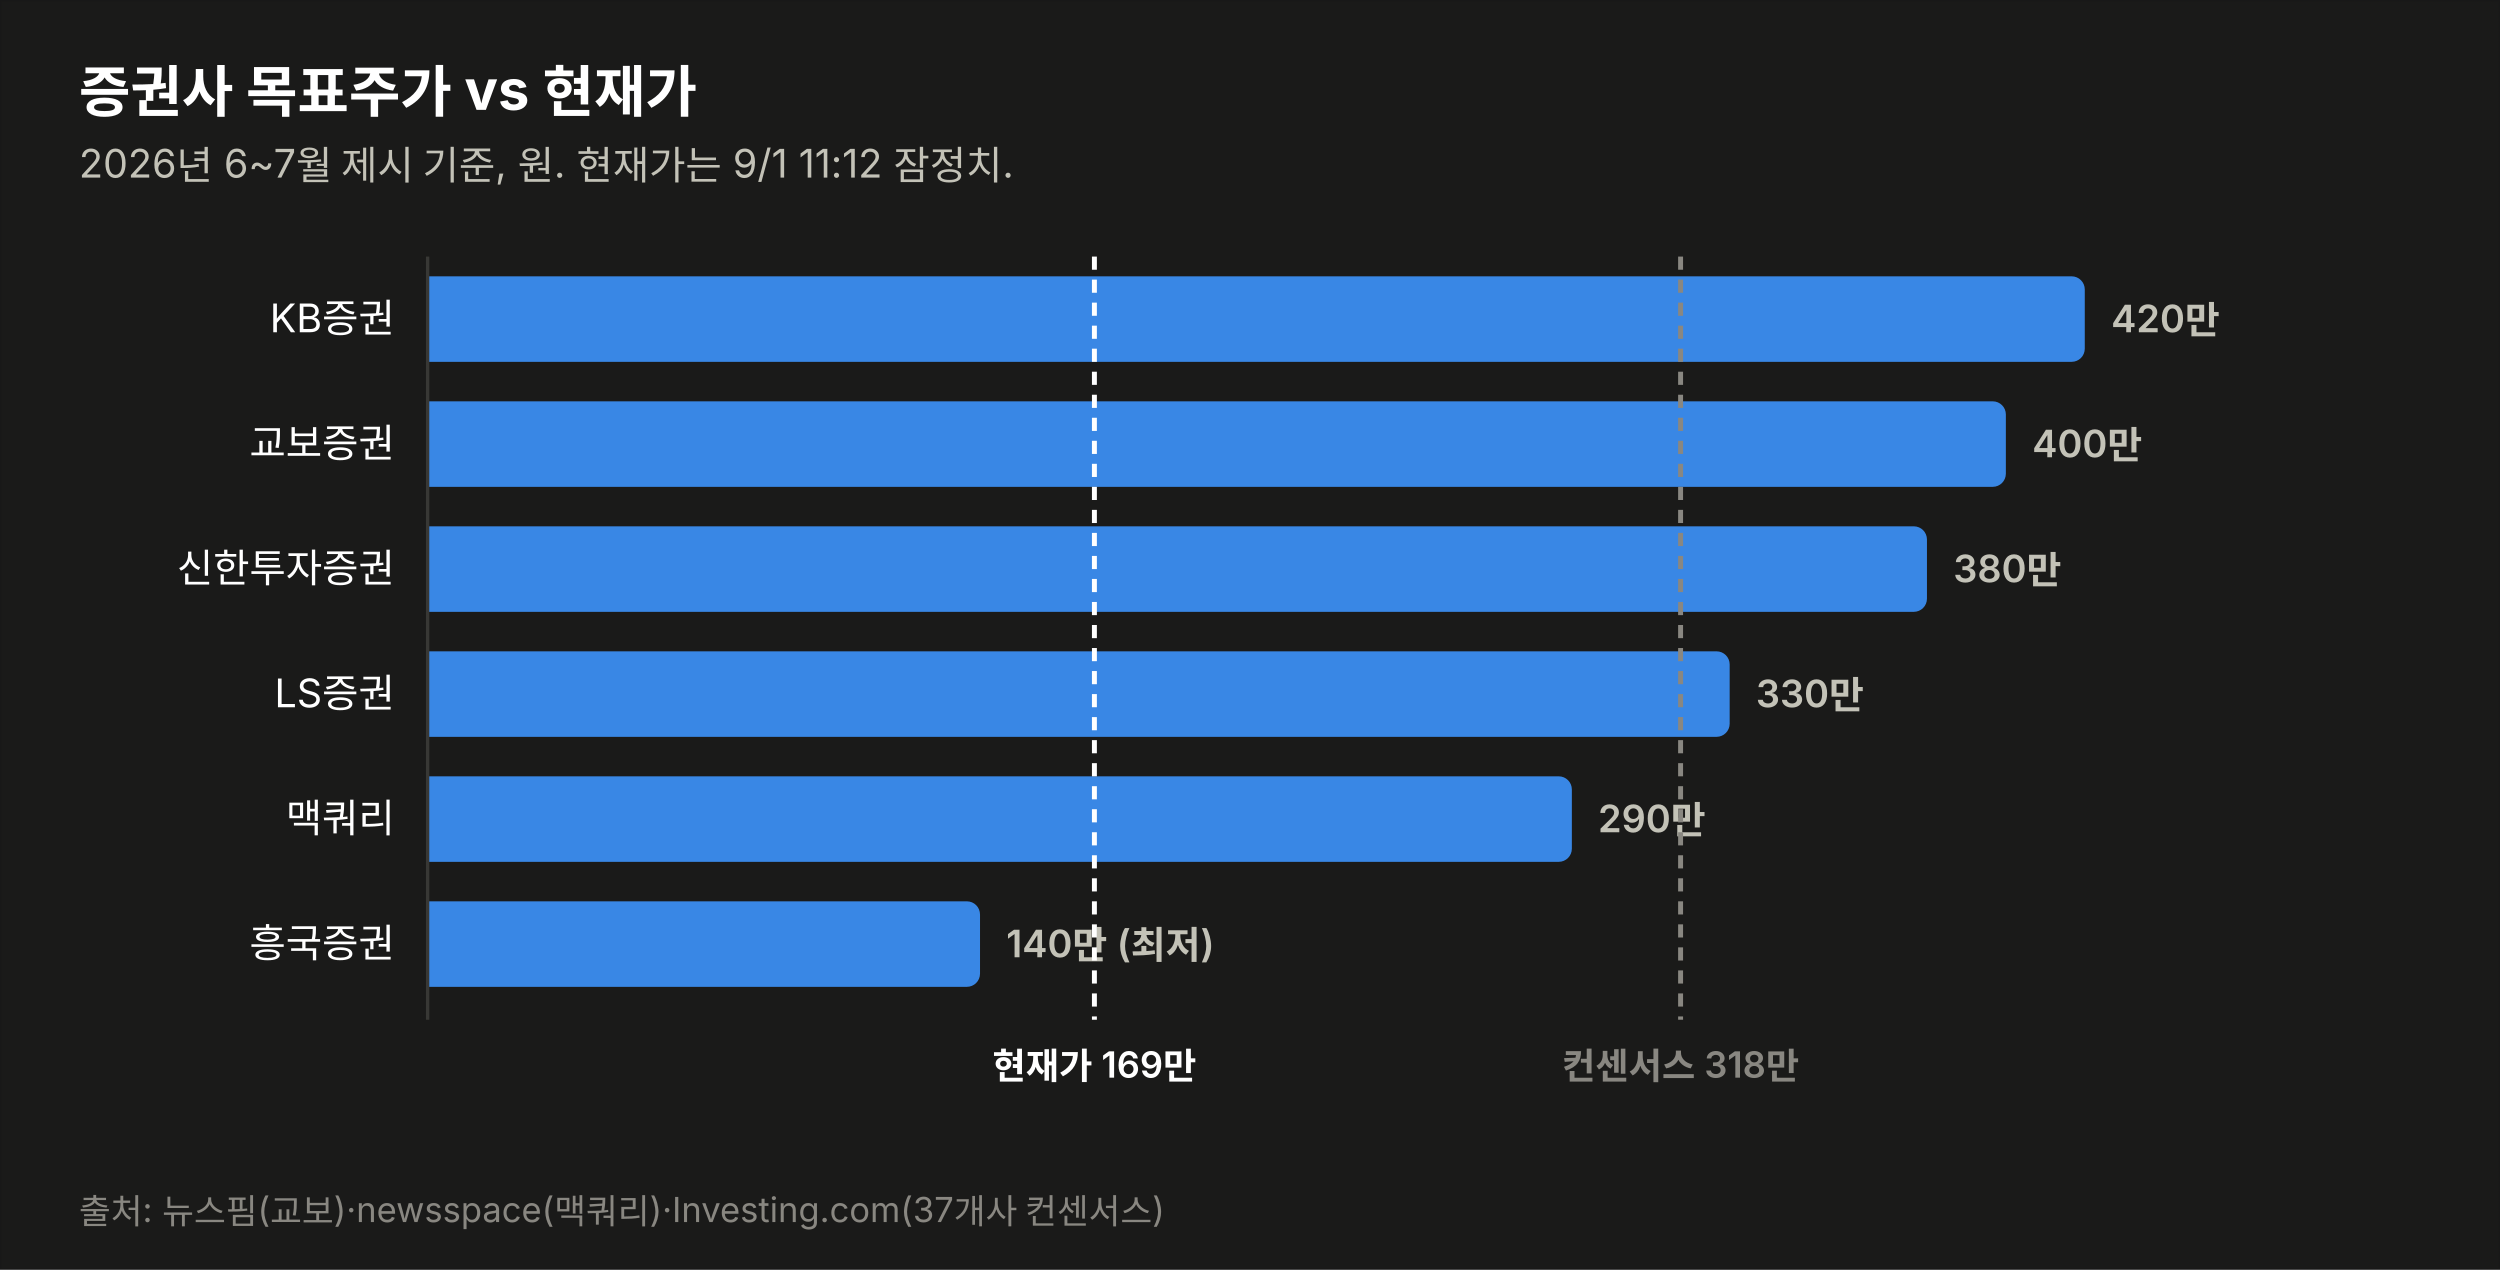
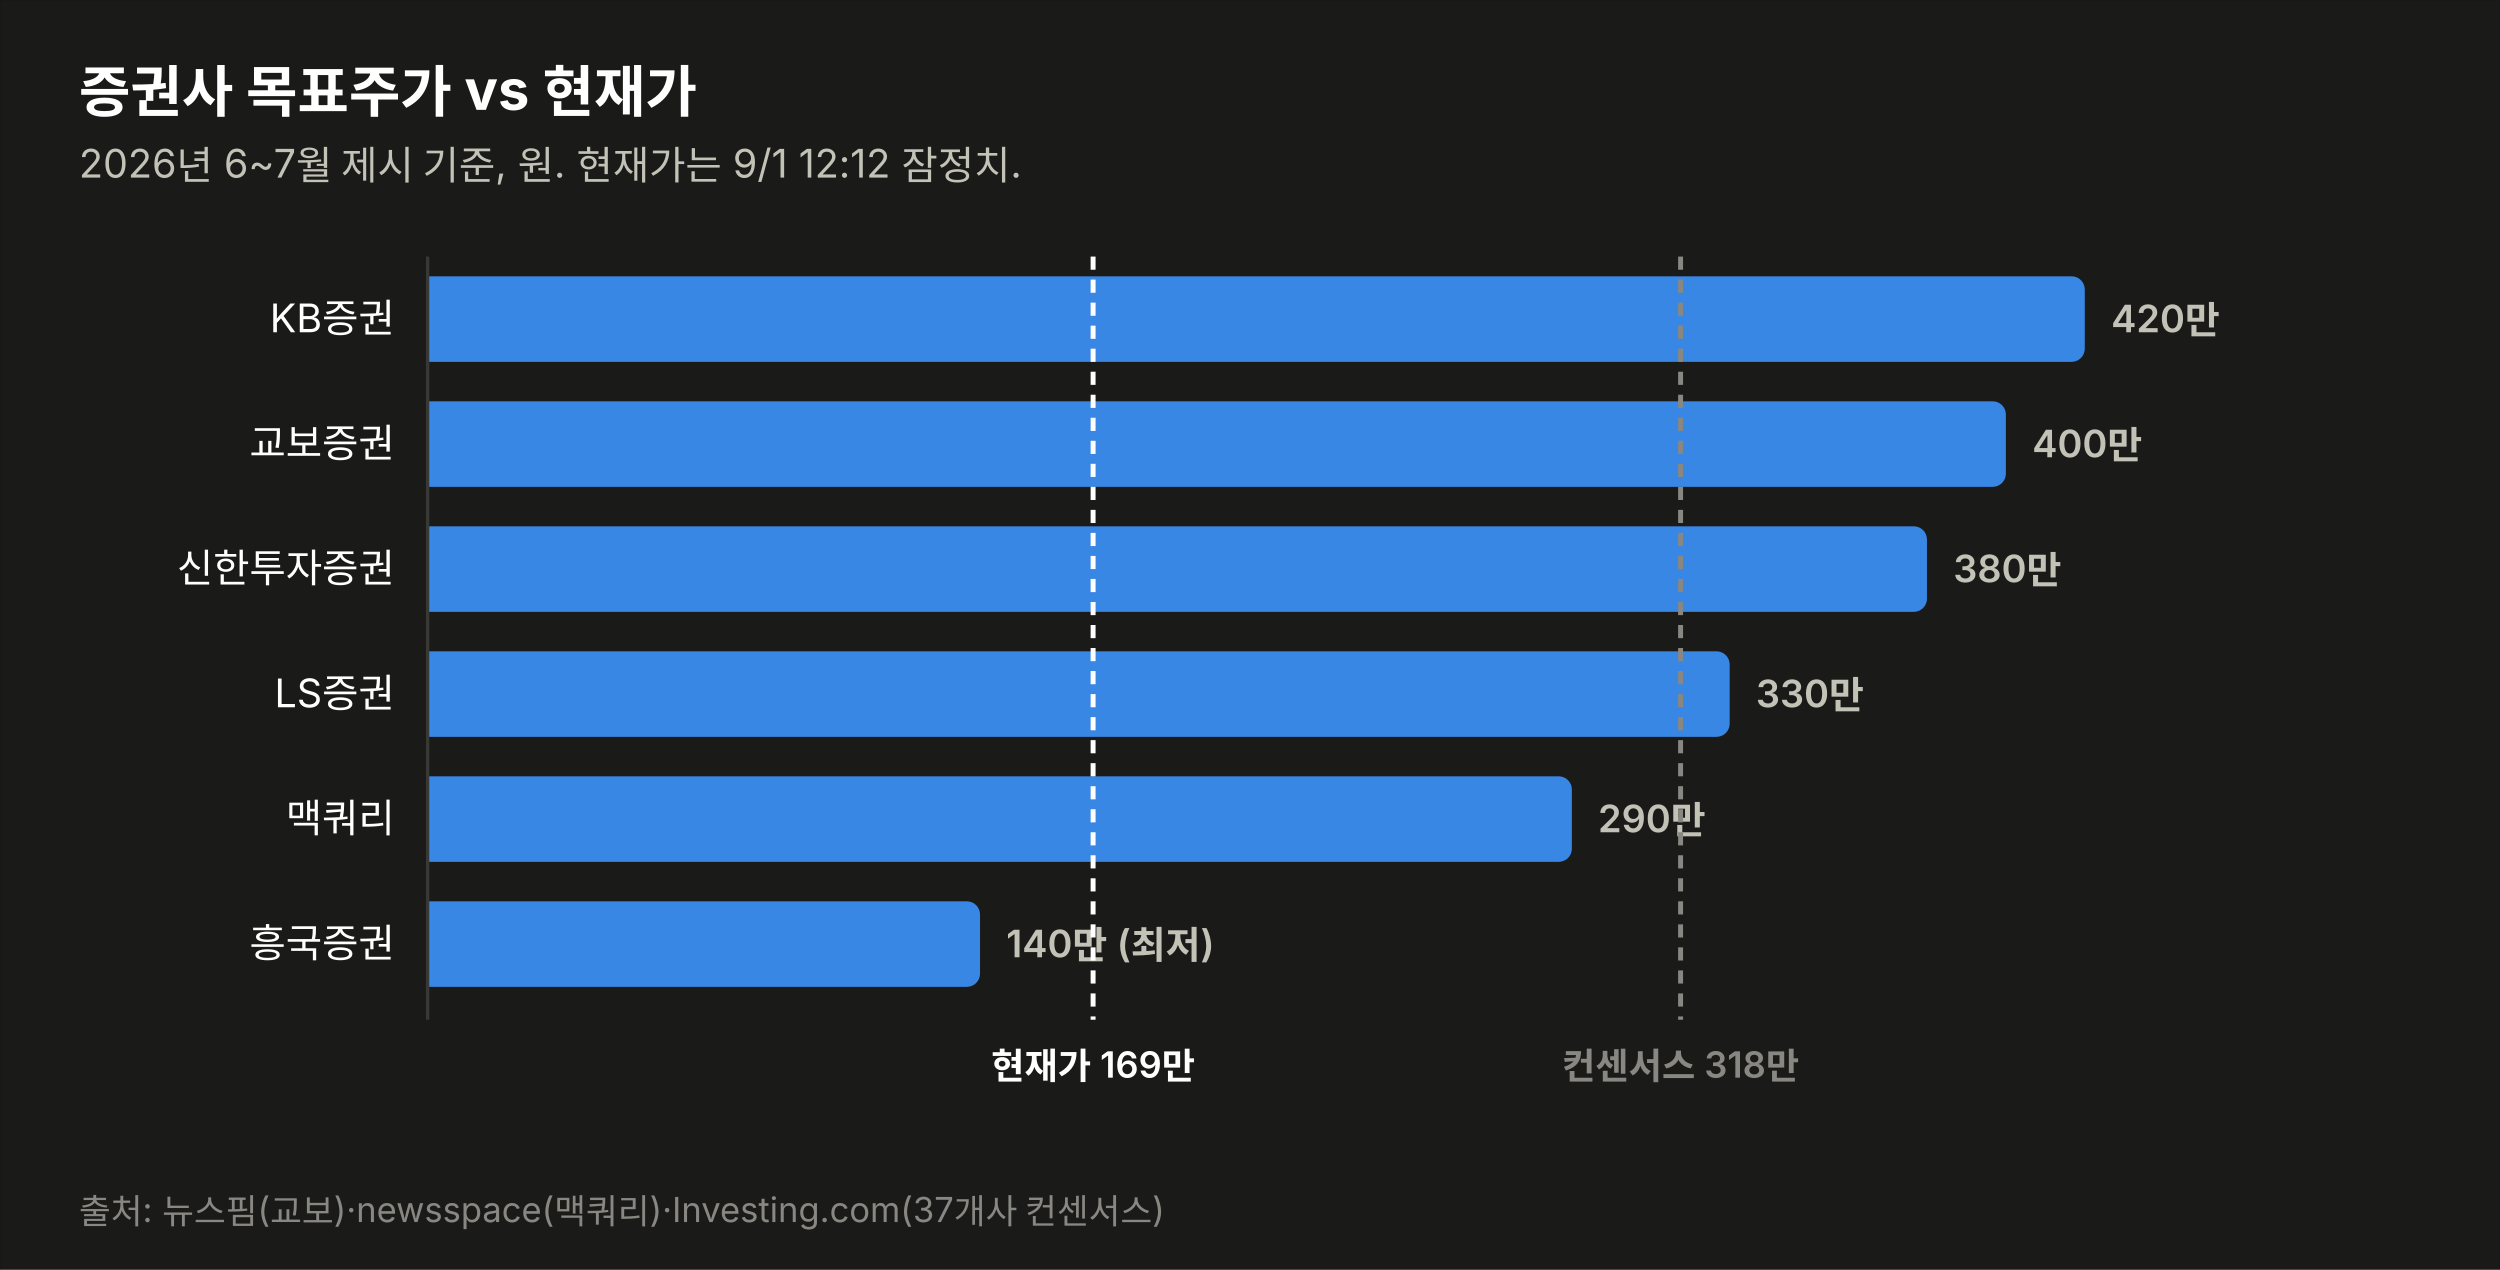
<svg xmlns="http://www.w3.org/2000/svg" width="760" height="386" viewBox="0 0 760 386" font-family="system-ui,-apple-system,&quot;Segoe UI&quot;,&quot;Malgun Gothic&quot;,&quot;Apple SD Gothic Neo&quot;,sans-serif">
  <rect width="760" height="386" fill="#1a1a19" stroke="rgba(11,11,11,0.10)" />
  <text x="24" y="34" font-size="17" font-weight="700" fill="#ffffff">증권사 목표주가 vs 현재가</text>
-   <text x="24" y="54" font-size="12" fill="#c3c2b7">2026년 6~7월 제시 기준, 원. 현재가는 9/1 11:12 잠정치.</text>
+   <text x="24" y="54" font-size="12" fill="#c3c2b7">2026년 6~7월 제시 기준, 원. 현재가는 9/1 12:12 잠정치.</text>
  <text x="120" y="101.0" font-size="12" fill="#ffffff" text-anchor="end">KB증권</text>
  <path d="M130,84 h499.774 a4,4 0 0 1 4,4 v18 a4,4 0 0 1 -4,4 h-499.774 z" fill="#3987e5" opacity="1.0" />
  <text x="641.8" y="101.0" font-size="11.5" font-weight="600" fill="#c3c2b7" style="font-variant-numeric:tabular-nums">420만</text>
  <text x="120" y="139.0" font-size="12" fill="#ffffff" text-anchor="end">교보증권</text>
  <path d="M130,122 h475.784 a4,4 0 0 1 4,4 v18 a4,4 0 0 1 -4,4 h-475.784 z" fill="#3987e5" opacity="1.0" />
  <text x="617.8" y="139.0" font-size="11.5" font-weight="600" fill="#c3c2b7" style="font-variant-numeric:tabular-nums">400만</text>
  <text x="120" y="177.0" font-size="12" fill="#ffffff" text-anchor="end">신한투자증권</text>
  <path d="M130,160 h451.795 a4,4 0 0 1 4,4 v18 a4,4 0 0 1 -4,4 h-451.795 z" fill="#3987e5" opacity="1.0" />
  <text x="593.8" y="177.0" font-size="11.5" font-weight="600" fill="#c3c2b7" style="font-variant-numeric:tabular-nums">380만</text>
  <text x="120" y="215.0" font-size="12" fill="#ffffff" text-anchor="end">LS증권</text>
  <path d="M130,198 h391.822 a4,4 0 0 1 4,4 v18 a4,4 0 0 1 -4,4 h-391.822 z" fill="#3987e5" opacity="1.0" />
  <text x="533.8" y="215.0" font-size="11.5" font-weight="600" fill="#c3c2b7" style="font-variant-numeric:tabular-nums">330만</text>
  <text x="120" y="253.0" font-size="12" fill="#ffffff" text-anchor="end">맥쿼리</text>
  <path d="M130,236 h343.844 a4,4 0 0 1 4,4 v18 a4,4 0 0 1 -4,4 h-343.844 z" fill="#3987e5" opacity="1.0" />
  <text x="485.8" y="253.0" font-size="11.5" font-weight="600" fill="#c3c2b7" style="font-variant-numeric:tabular-nums">290만</text>
  <text x="120" y="291.0" font-size="12" fill="#ffffff" text-anchor="end">흥국증권</text>
  <path d="M130,274 h163.925 a4,4 0 0 1 4,4 v18 a4,4 0 0 1 -4,4 h-163.925 z" fill="#3987e5" opacity="1.0" />
  <text x="305.9" y="291.0" font-size="11.5" font-weight="600" fill="#c3c2b7" style="font-variant-numeric:tabular-nums">140만 (최저)</text>
  <line x1="130" y1="78" x2="130" y2="310" stroke="#383835" stroke-width="1" />
-   <line x1="332.7" y1="78" x2="332.7" y2="310" stroke="#ffffff" stroke-width="1.5" stroke-dasharray="4 3" />
-   <text x="332.7" y="328" font-size="11" font-weight="600" fill="#ffffff" text-anchor="middle">현재가 169만</text>
+   <line x1="332.3" y1="78" x2="332.3" y2="310" stroke="#ffffff" stroke-width="1.5" stroke-dasharray="4 3" />
+   <text x="332.3" y="328" font-size="11" font-weight="600" fill="#ffffff" text-anchor="middle">현재가 169만</text>
  <line x1="510.9" y1="78" x2="510.9" y2="310" stroke="#898781" stroke-width="1.5" stroke-dasharray="4 3" />
  <text x="510.9" y="328" font-size="11" font-weight="600" fill="#898781" text-anchor="middle">컨센서스 318만</text>
  <text x="24" y="372" font-size="10.5" fill="#898781">출처: 뉴스핌(교보)·newsspace(맥쿼리)·Investing.com(37개사 컨센서스)</text>
</svg>
